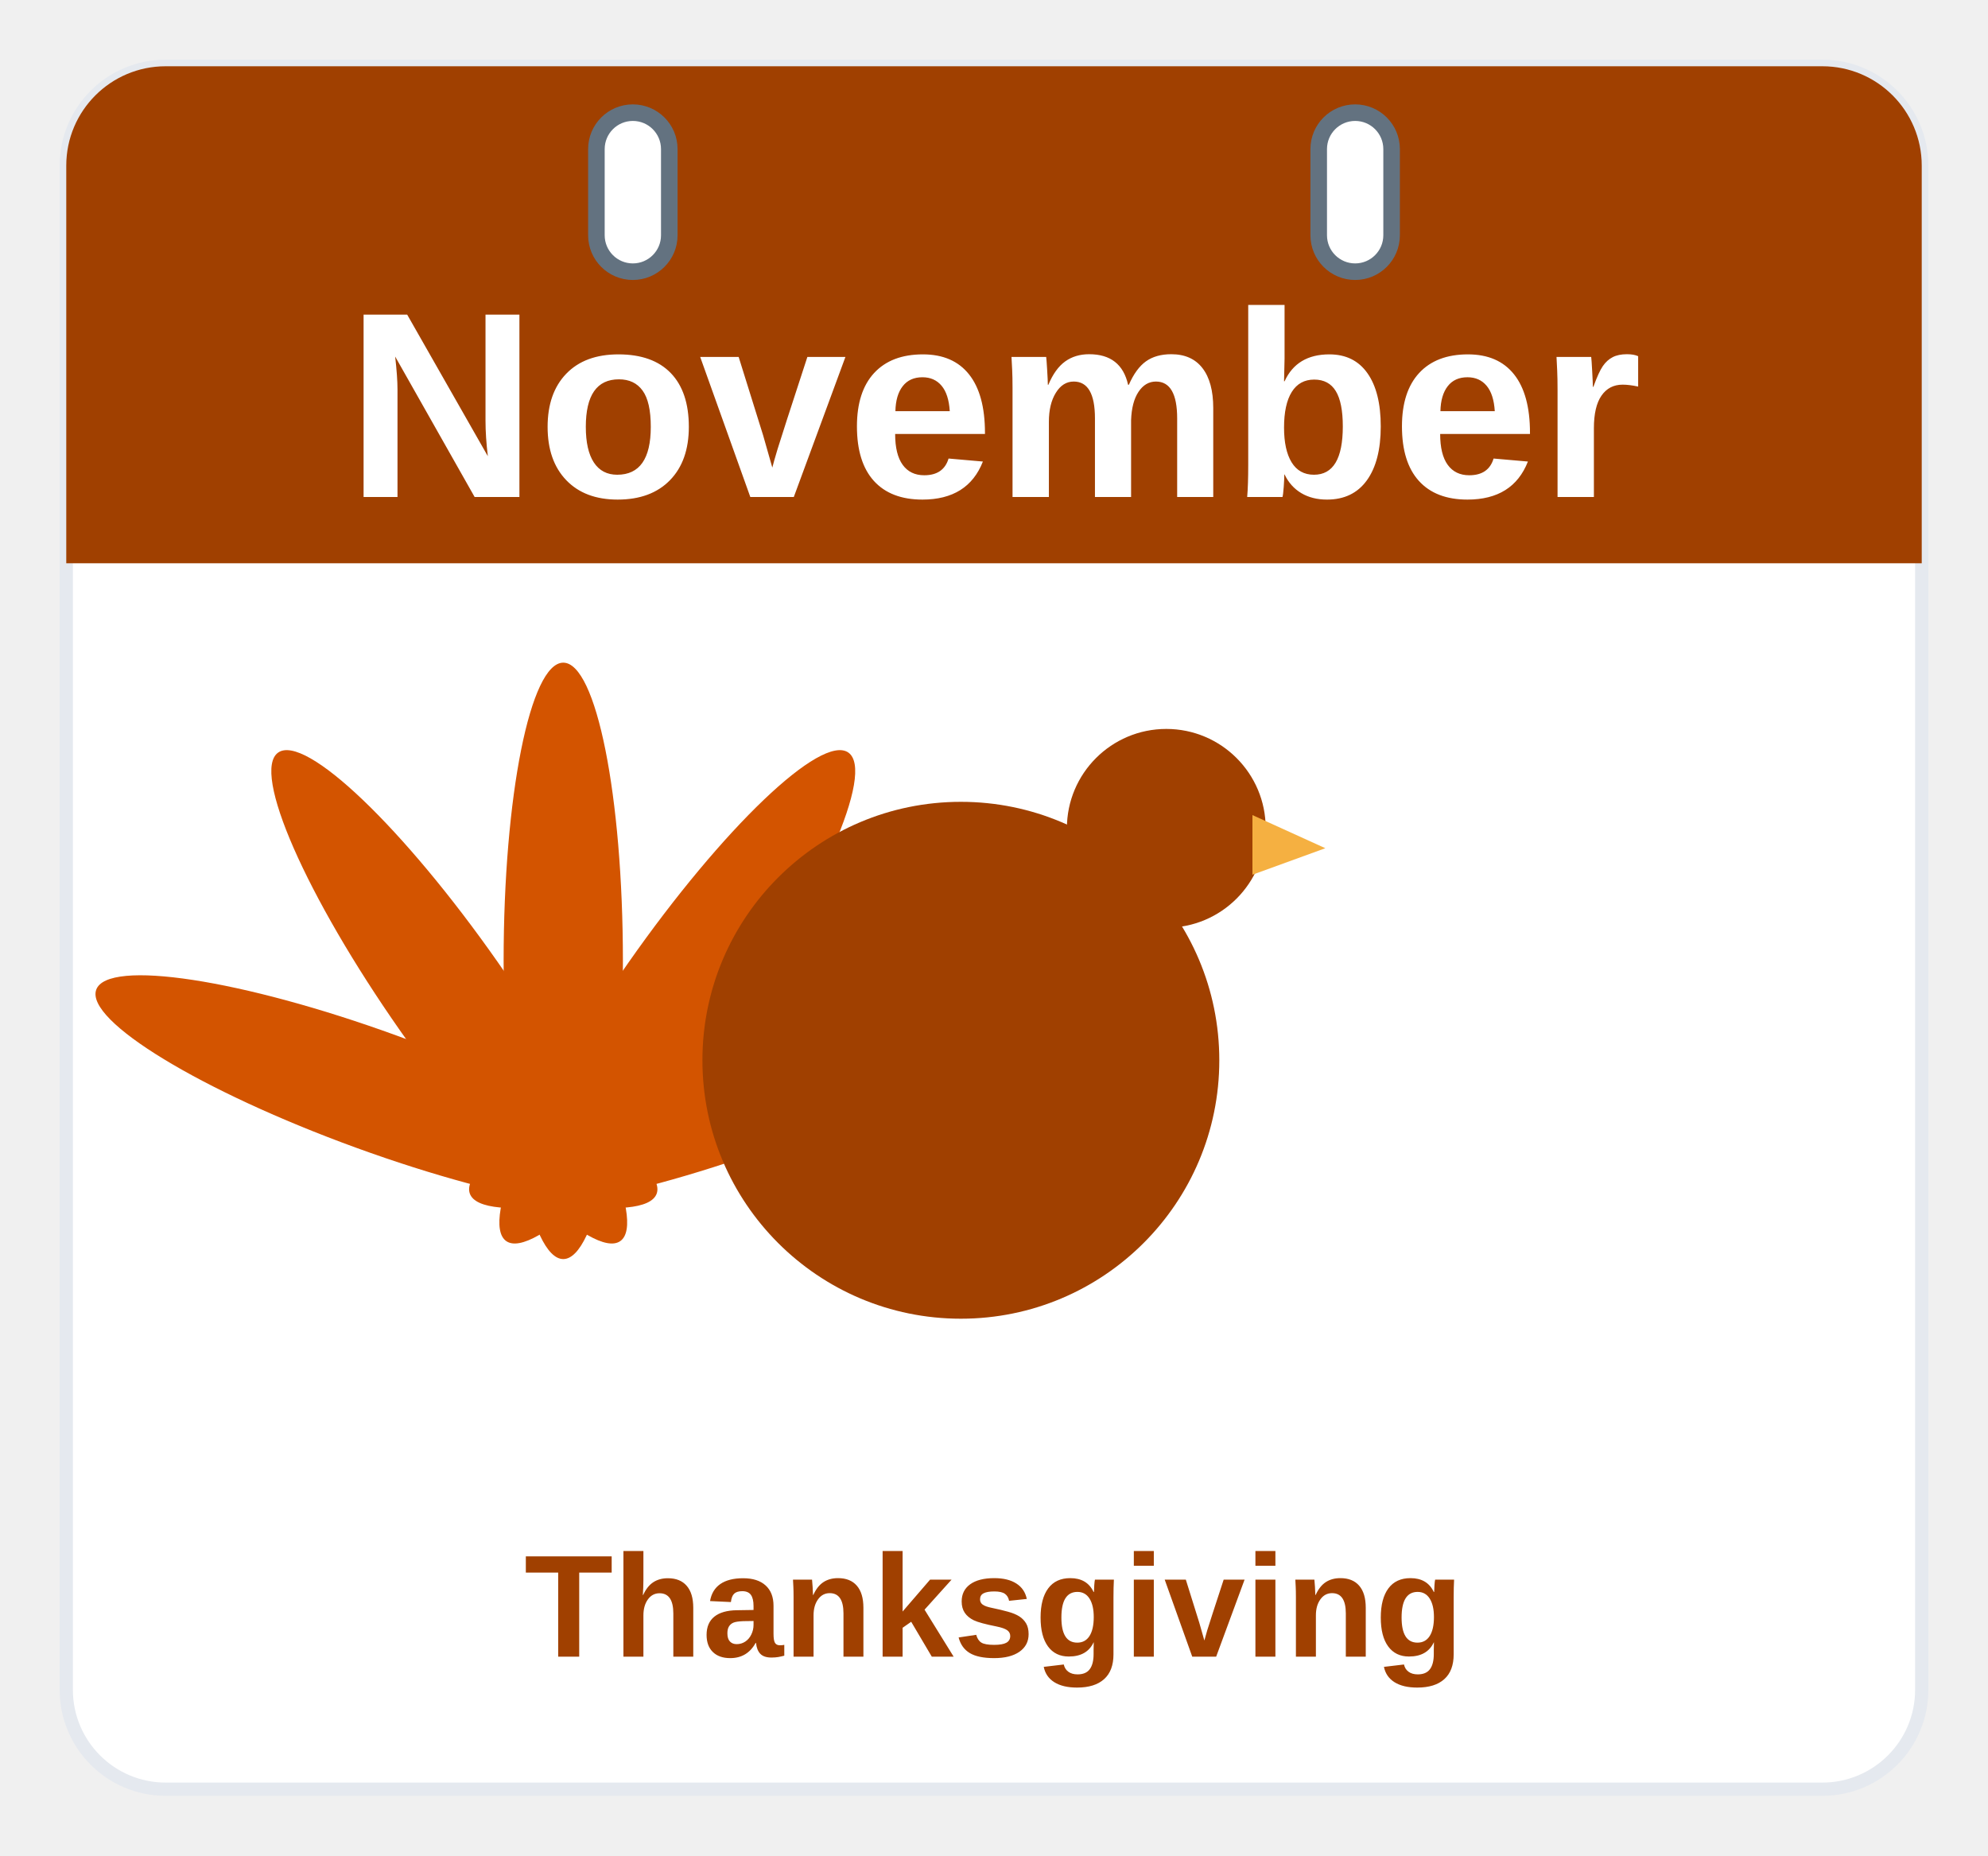
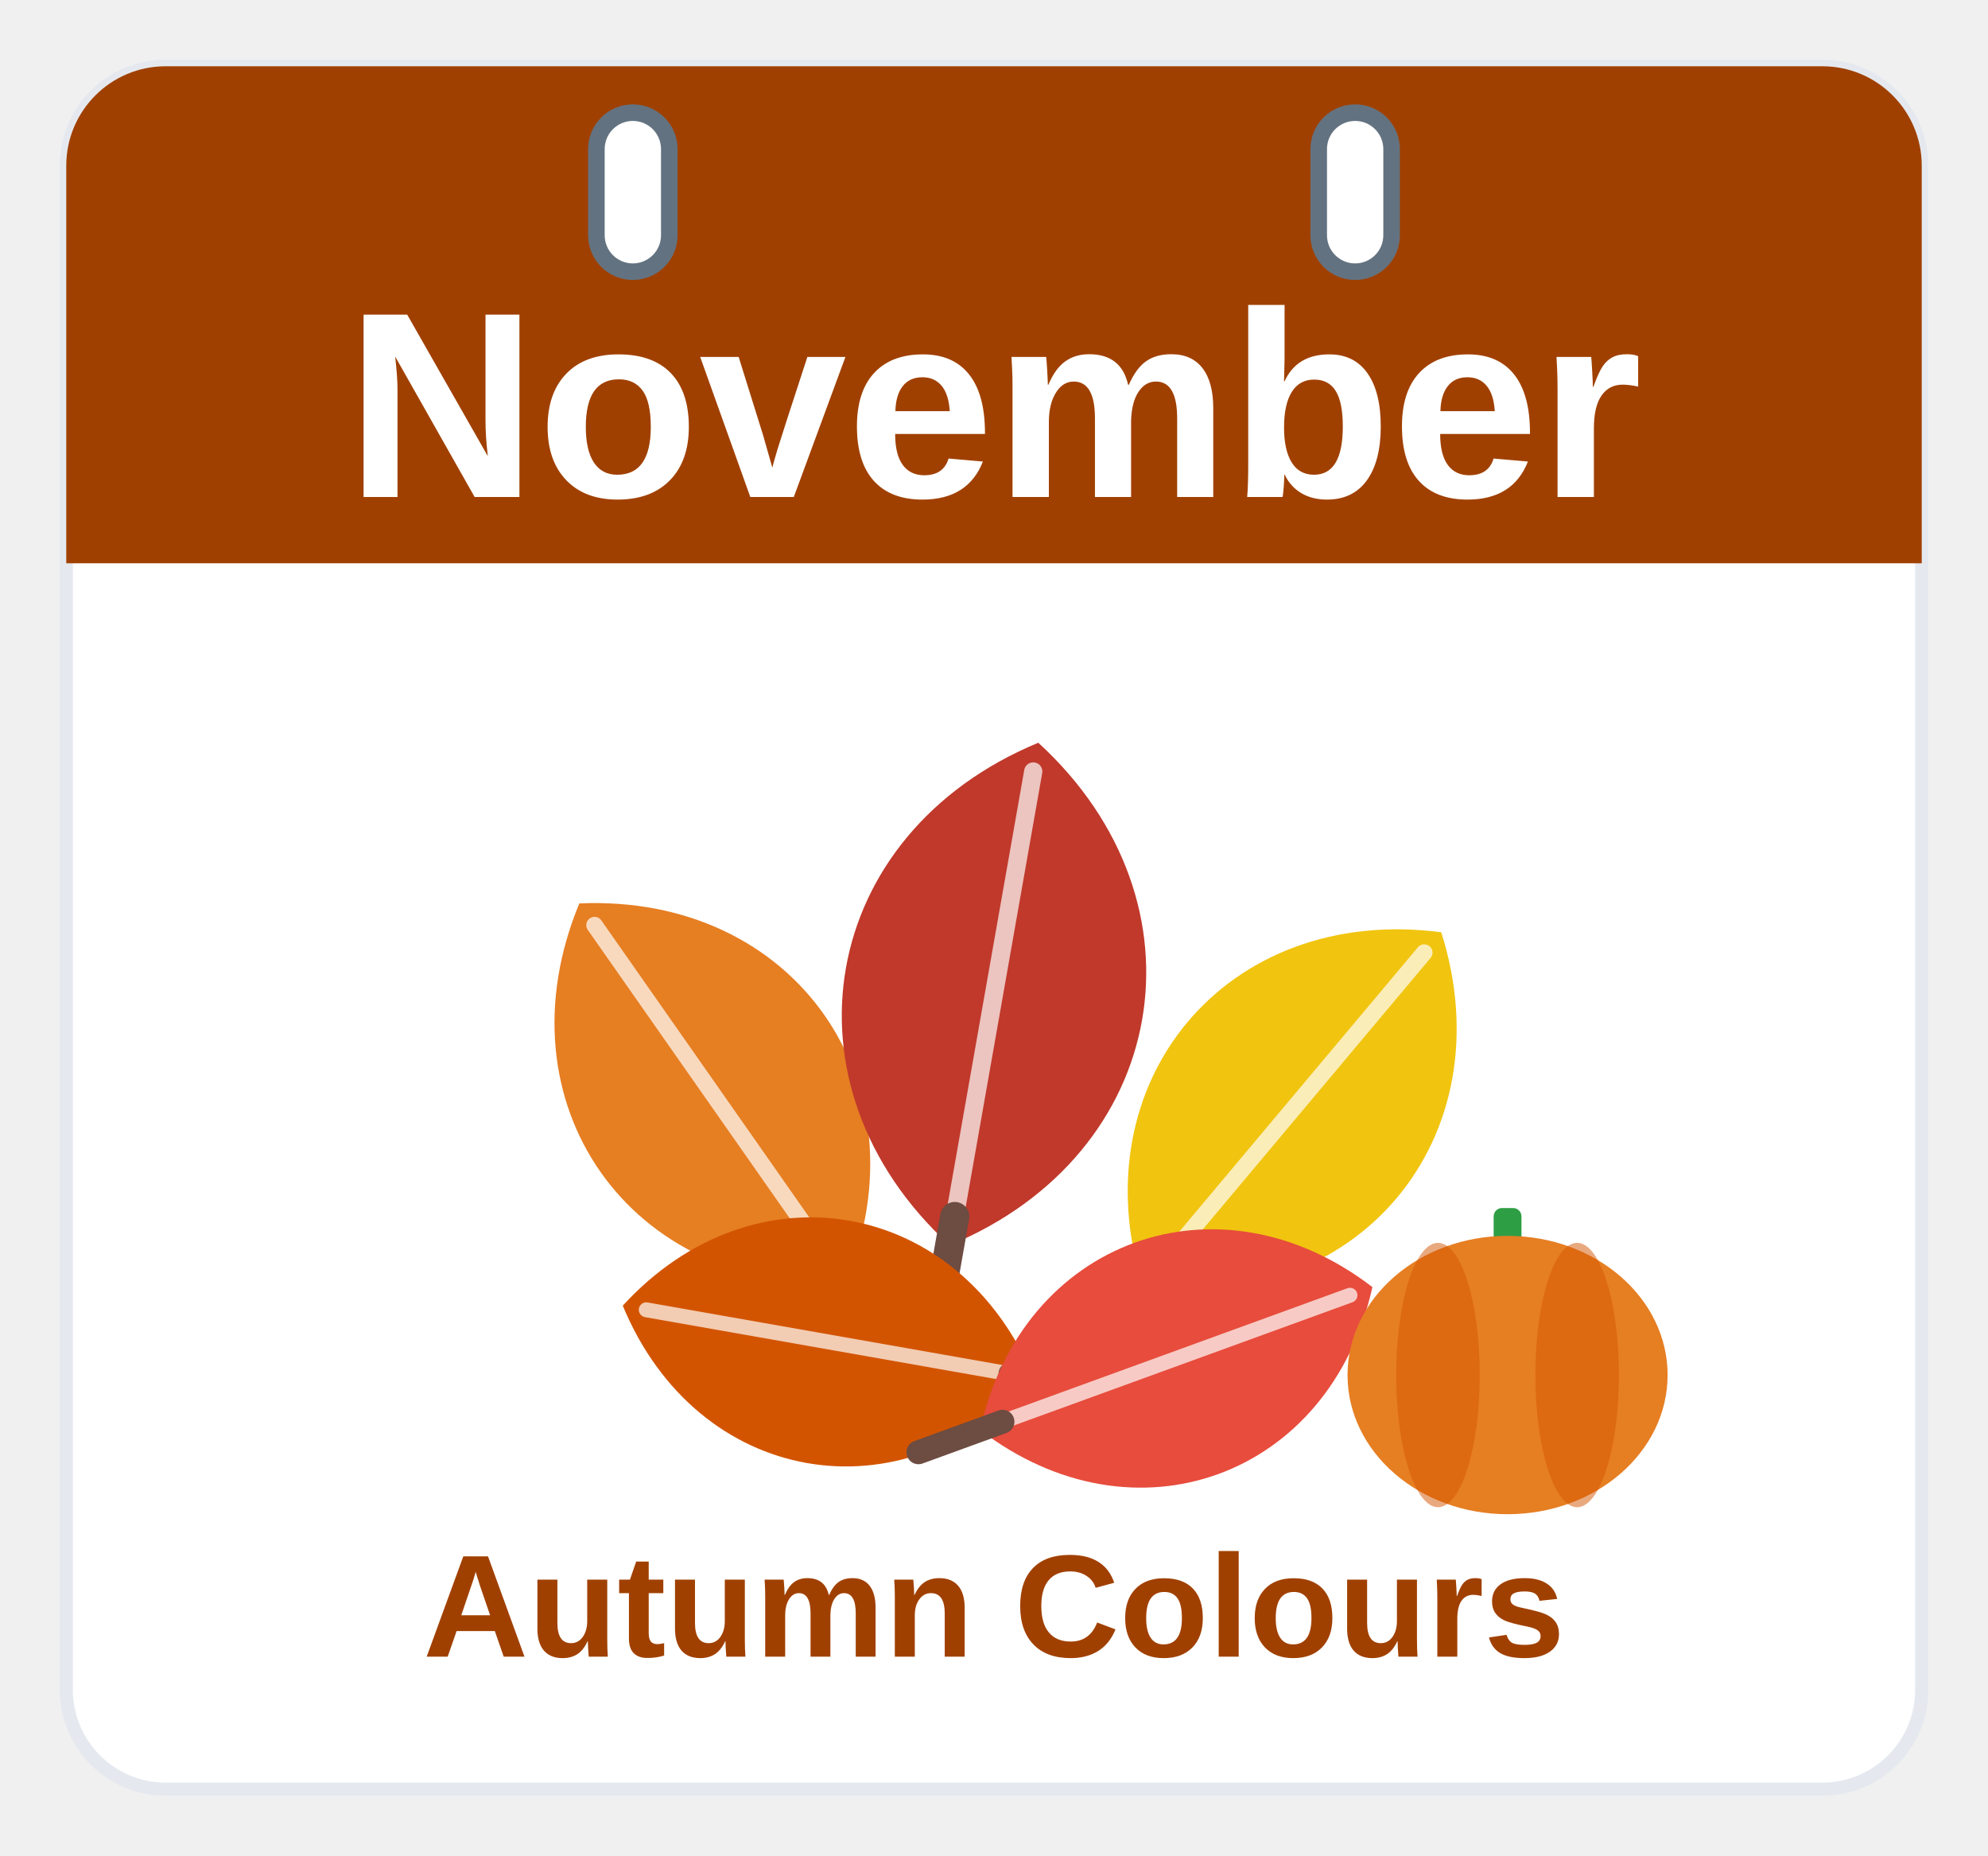
- <svg xmlns="http://www.w3.org/2000/svg" viewBox="0 0 600 560" role="img" aria-label="November: Thanksgiving">
+ <svg xmlns="http://www.w3.org/2000/svg" viewBox="0 0 600 560" role="img" aria-label="November: autumn colours">
  <rect x="20" y="20" width="560" height="520" rx="30" fill="#ffffff" stroke="#e5e9ef" stroke-width="4" />
  <path d="M20 50 a30 30 0 0 1 30 -30 h500 a30 30 0 0 1 30 30 v120 h-560 z" fill="#a04000" />
  <rect x="180.0" y="34" width="22" height="48" rx="11" fill="#ffffff" stroke="#637280" stroke-width="5" />
  <rect x="398.0" y="34" width="22" height="48" rx="11" fill="#ffffff" stroke="#637280" stroke-width="5" />
  <text x="300.0" y="150" text-anchor="middle" font-family="Nunito, Arial, sans-serif" font-size="80" font-weight="800" fill="#ffffff">November</text>
-   <ellipse cx="170.0" cy="290" rx="18" ry="90" fill="#d35400" transform="rotate(-70 170 350)" />
-   <ellipse cx="170.0" cy="290" rx="18" ry="90" fill="#d35400" transform="rotate(-35 170 350)" />
-   <ellipse cx="170.0" cy="290" rx="18" ry="90" fill="#d35400" transform="rotate(0 170 350)" />
-   <ellipse cx="170.0" cy="290" rx="18" ry="90" fill="#d35400" transform="rotate(35 170 350)" />
-   <ellipse cx="170.0" cy="290" rx="18" ry="90" fill="#d35400" transform="rotate(70 170 350)" />
-   <circle cx="290" cy="320" r="78" fill="#a04000" />
-   <circle cx="352" cy="250" r="30" fill="#a04000" />
-   <polygon points="378,246 400,256 378,264" fill="#f5b041" />
-   <text x="300.0" y="500" text-anchor="middle" font-family="Nunito, Arial, sans-serif" font-size="44" font-weight="800" fill="#a04000">Thanksgiving</text>
+   <g transform="translate(215 330) rotate(-35) scale(1.0)">
+     <path d="M0 -70 C 55 -35, 55 35, 0 70 C -55 35, -55 -35, 0 -70 Z" fill="#e67e22" />
+     <path d="M0 -62 L0 62" stroke="#ffffff" stroke-width="5" stroke-linecap="round" opacity="0.7" />
+     <path d="M0 62 L0 92" stroke="#6d4c41" stroke-width="8" stroke-linecap="round" />
+   </g>
+   <g transform="translate(300 300) rotate(10) scale(1.1)">
+     <path d="M0 -70 C 55 -35, 55 35, 0 70 C -55 35, -55 -35, 0 -70 Z" fill="#c0392b" />
+     <path d="M0 -62 L0 62" stroke="#ffffff" stroke-width="5" stroke-linecap="round" opacity="0.7" />
+     <path d="M0 62 L0 92" stroke="#6d4c41" stroke-width="8" stroke-linecap="round" />
+   </g>
+   <g transform="translate(390 335) rotate(40) scale(1.0)">
+     <path d="M0 -70 C 55 -35, 55 35, 0 70 C -55 35, -55 -35, 0 -70 Z" fill="#f1c40f" />
+     <path d="M0 -62 L0 62" stroke="#ffffff" stroke-width="5" stroke-linecap="round" opacity="0.7" />
+     <path d="M0 62 L0 92" stroke="#6d4c41" stroke-width="8" stroke-linecap="round" />
+   </g>
+   <g transform="translate(250 405) rotate(-80) scale(0.9)">
+     <path d="M0 -70 C 55 -35, 55 35, 0 70 C -55 35, -55 -35, 0 -70 Z" fill="#d35400" />
+     <path d="M0 -62 L0 62" stroke="#ffffff" stroke-width="5" stroke-linecap="round" opacity="0.7" />
+     <path d="M0 62 L0 92" stroke="#6d4c41" stroke-width="8" stroke-linecap="round" />
+   </g>
+   <g transform="translate(355 410) rotate(70) scale(0.9)">
+     <path d="M0 -70 C 55 -35, 55 35, 0 70 C -55 35, -55 -35, 0 -70 Z" fill="#e74c3c" />
+     <path d="M0 -62 L0 62" stroke="#ffffff" stroke-width="5" stroke-linecap="round" opacity="0.7" />
+     <path d="M0 62 L0 92" stroke="#6d4c41" stroke-width="8" stroke-linecap="round" />
+   </g>
+   <g transform="translate(455 415) scale(0.42)">
+     <rect x="-10" y="-120" width="20" height="40" rx="6" fill="#2e9e44" />
+     <ellipse cx="0" cy="0" rx="115" ry="100" fill="#e67e22" />
+     <ellipse cx="-50" cy="0" rx="30" ry="95" fill="#d35400" opacity="0.5" />
+     <ellipse cx="50" cy="0" rx="30" ry="95" fill="#d35400" opacity="0.5" />
+   </g>
+   <text x="300.0" y="500" text-anchor="middle" font-family="Nunito, Arial, sans-serif" font-size="44" font-weight="800" fill="#a04000">Autumn Colours</text>
</svg>
